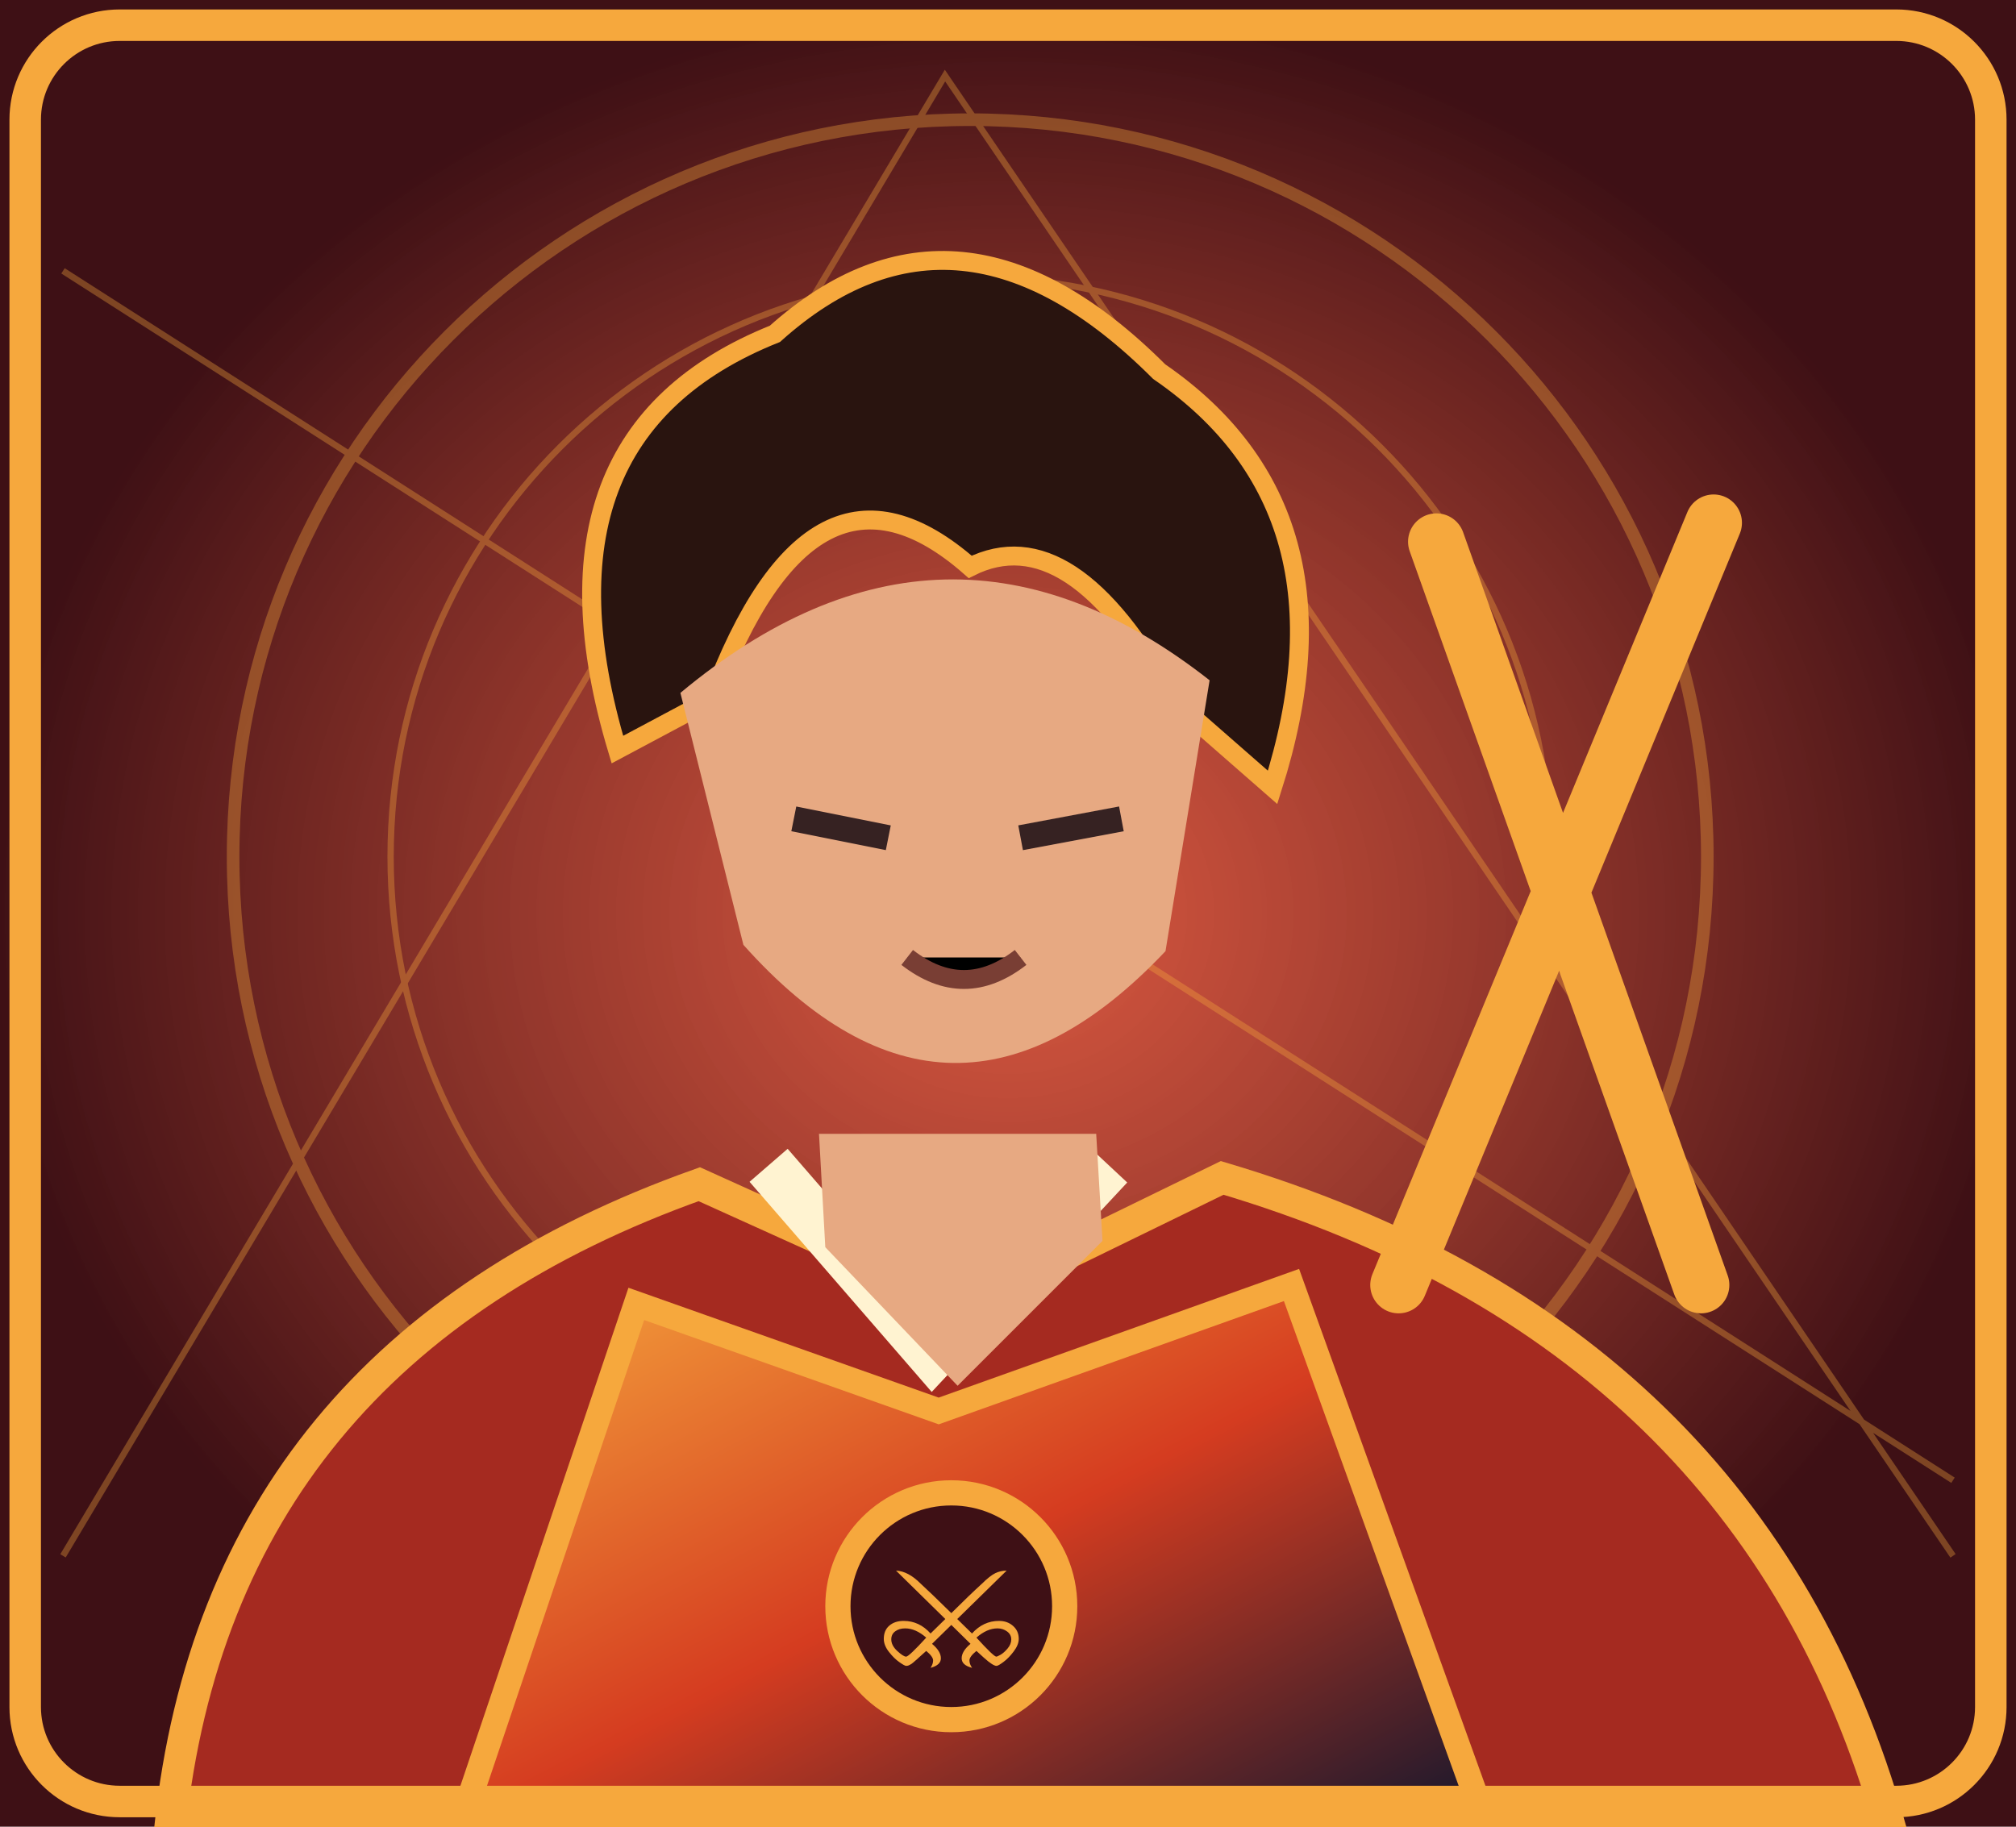
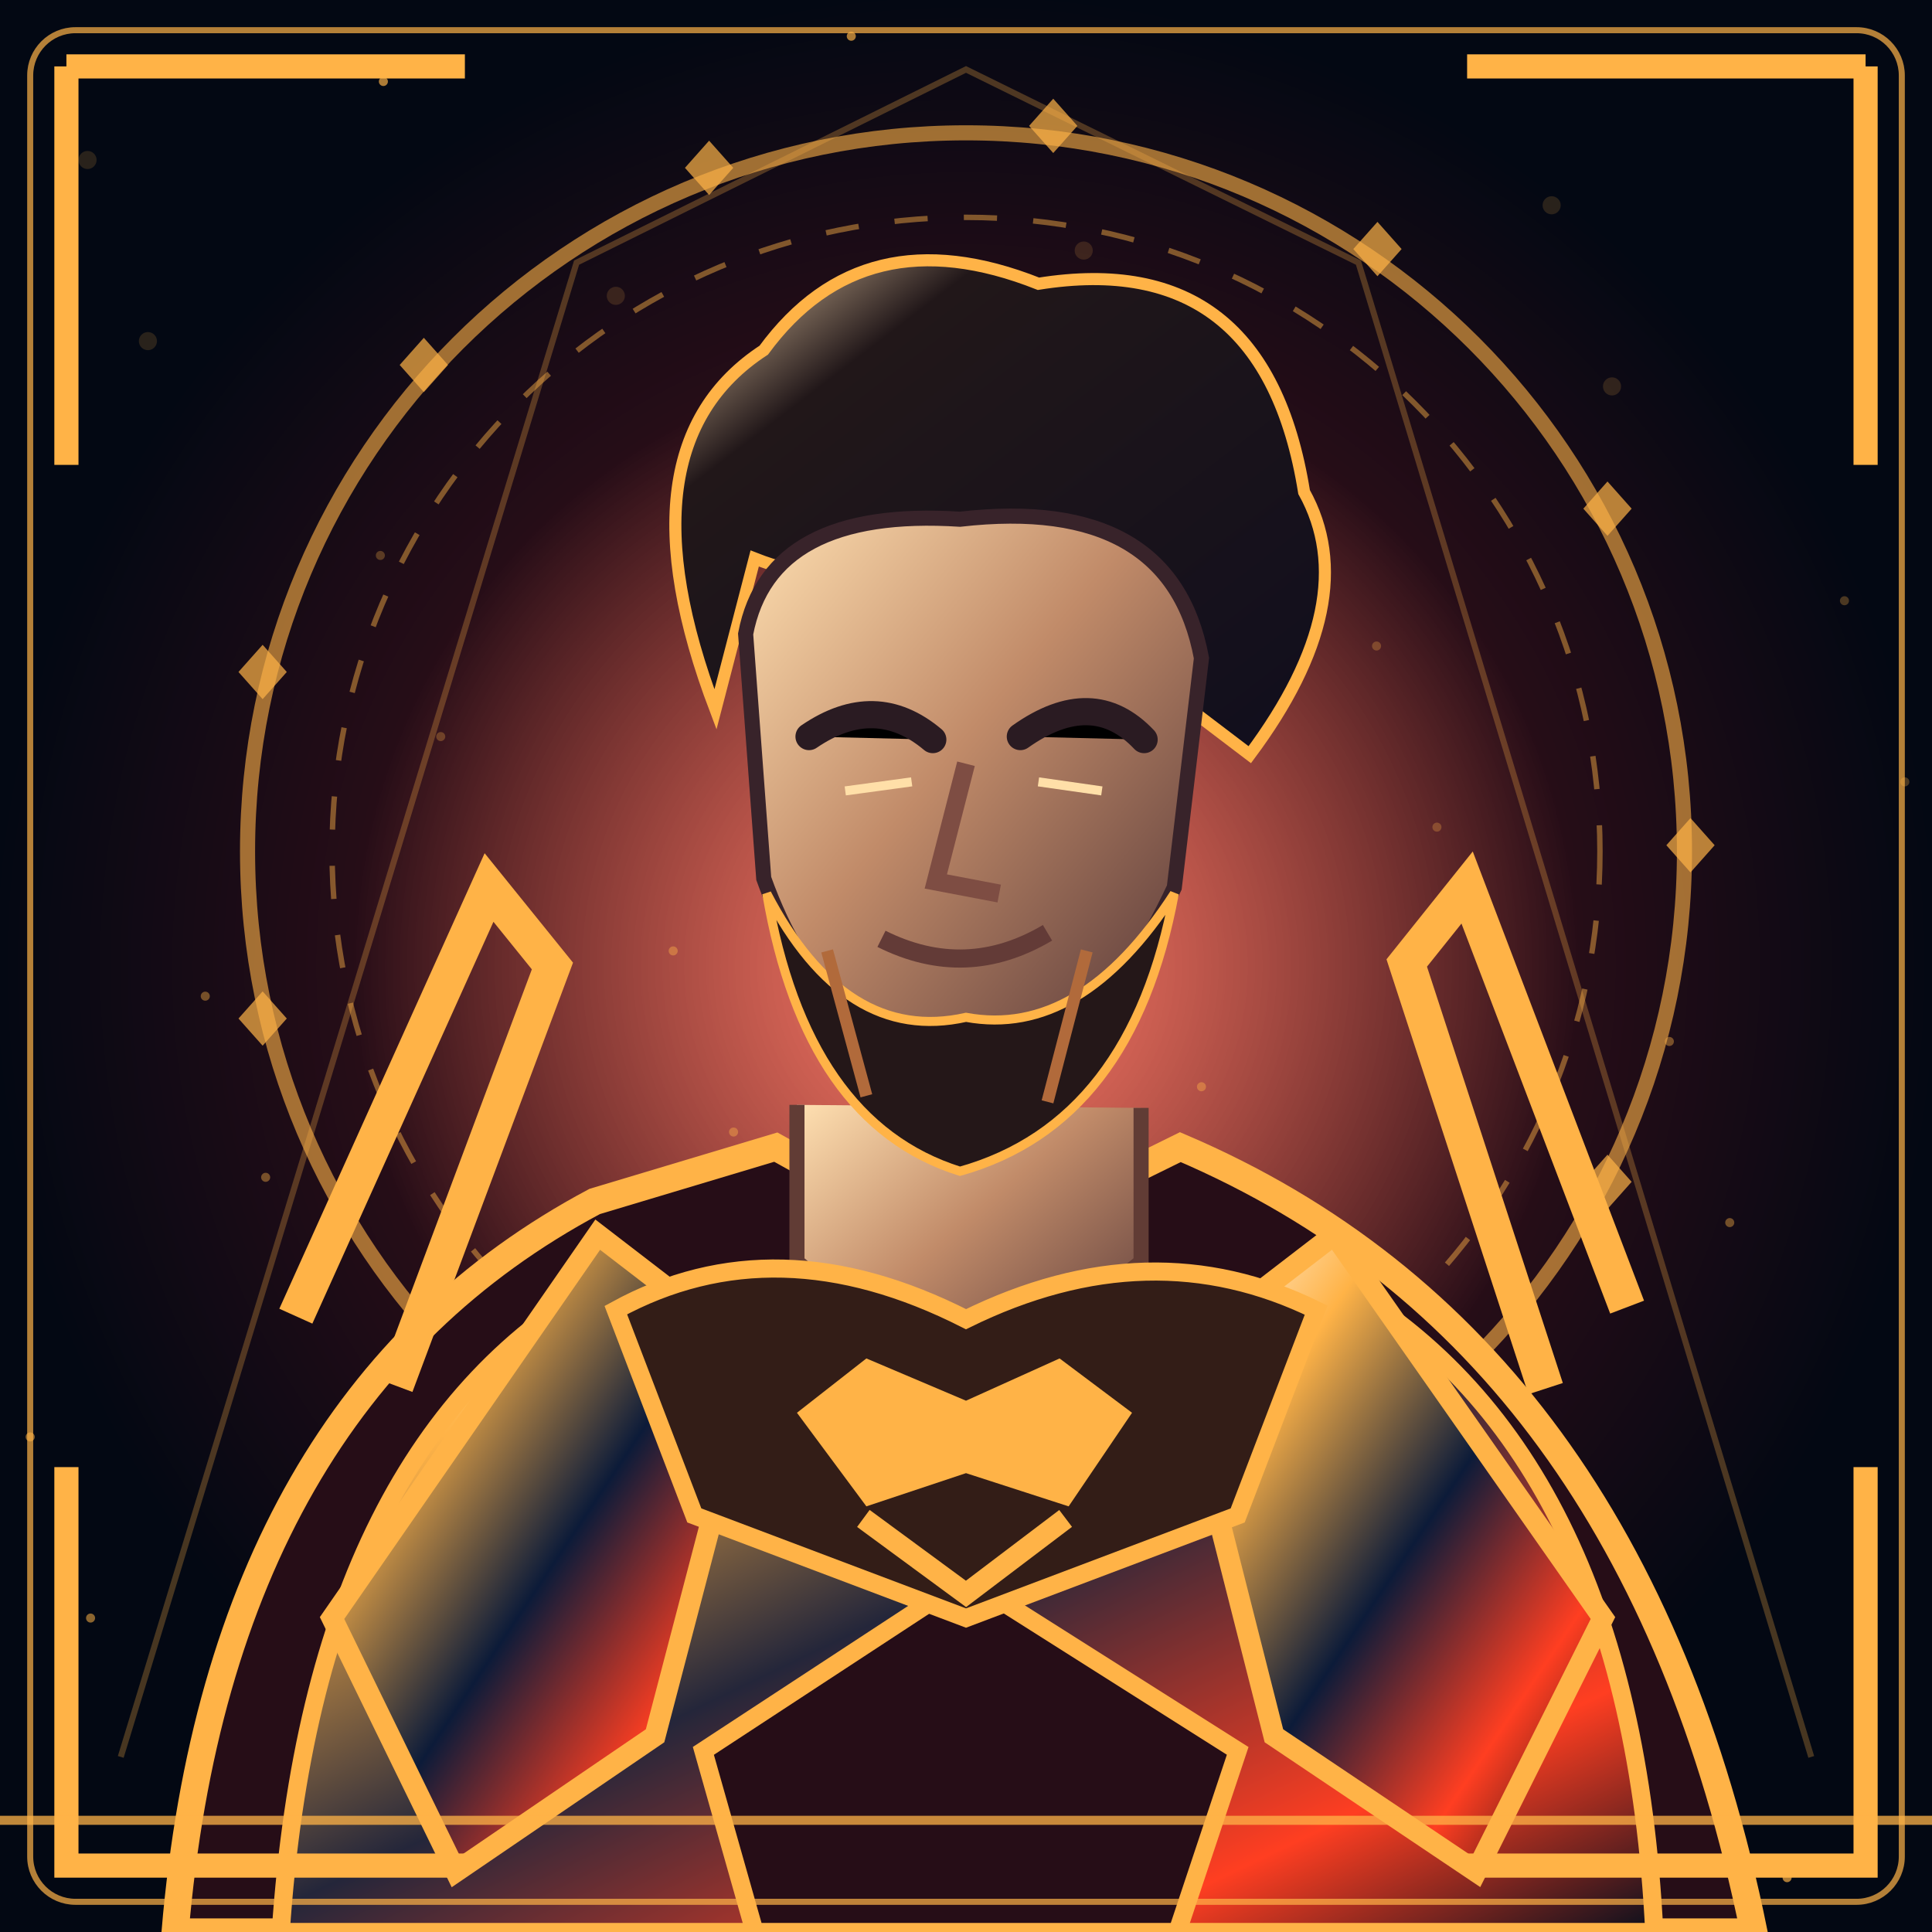
- <svg xmlns="http://www.w3.org/2000/svg" viewBox="0 0 320 290" role="img" aria-label="attack commander portrait">
+ <svg xmlns="http://www.w3.org/2000/svg" viewBox="0 0 640 640">
  <defs>
-     <radialGradient id="bg">
-       <stop stop-color="#d53c20" stop-opacity=".85" />
-       <stop offset="1" stop-color="#3e1015" />
+     <radialGradient id="sky">
+       <stop stop-color="#ff3e21" stop-opacity=".67" />
+       <stop offset=".63" stop-color="#260d17" />
+       <stop offset="1" stop-color="#030813" />
    </radialGradient>
-     <linearGradient id="steel" x2="1" y2="1">
-       <stop stop-color="#e8efff" />
-       <stop offset=".5" stop-color="#d53c20" />
-       <stop offset="1" stop-color="#09152c" />
+     <linearGradient id="armor" x1="0" x2="1" y1="0" y2="1">
+       <stop stop-color="#fff0b5" />
+       <stop offset=".18" stop-color="#ffb347" />
+       <stop offset=".48" stop-color="#24263a" />
+       <stop offset=".8" stop-color="#ff3e21" />
+       <stop offset="1" stop-color="#080f1d" />
    </linearGradient>
-     <linearGradient id="armor" x2="1" y2="1">
-       <stop stop-color="#f6a83d" />
-       <stop offset=".5" stop-color="#d53c20" />
-       <stop offset="1" stop-color="#11162d" />
+     <linearGradient id="steel" x1="0" x2="1" y1="0" y2="1">
+       <stop stop-color="#ffffff" />
+       <stop offset=".24" stop-color="#ffb347" />
+       <stop offset=".52" stop-color="#0c1b39" />
+       <stop offset=".77" stop-color="#ff3e21" />
+       <stop offset="1" stop-color="#070b15" />
    </linearGradient>
+     <linearGradient id="skin" x1="0" x2="1" y1="0" y2="1">
+       <stop stop-color="#ffe0b1" />
+       <stop offset=".44" stop-color="#c18b69" />
+       <stop offset="1" stop-color="#4c3034" />
+     </linearGradient>
+     <linearGradient id="hair" x1="0" x2="1" y1="0" y2="1">
+       <stop stop-color="#f6d8b0" />
+       <stop offset=".24" stop-color="#211719" />
+       <stop offset="1" stop-color="#100e1d" />
+     </linearGradient>
+     <radialGradient id="orb">
+       <stop stop-color="#ffffff" />
+       <stop offset=".24" stop-color="#ffb347" />
+       <stop offset=".65" stop-color="#ff3e21" stop-opacity=".8" />
+       <stop offset="1" stop-color="#ff3e21" stop-opacity=".1" />
+     </radialGradient>
+     <filter id="glow">
+       <feGaussianBlur stdDeviation="13" />
+     </filter>
  </defs>
-   <rect width="320" height="290" fill="url(#bg)" />
-   <g opacity=".35" stroke="#f6a83d" fill="none">
-     <circle cx="154" cy="136" r="117" stroke-width="2" />
-     <circle cx="154" cy="136" r="92" />
-     <path d="M10 247L150 12L310 247M10 43L310 235" />
-   </g>
-   <path d="M27 290Q35 215 111 188L153 207L194 187Q278 212 300 290Z" fill="#a52a20" stroke="#f6a83d" stroke-width="5" />
-   <path d="M73 290L101 207L149 224L205 204L236 290Z" fill="url(#armor)" stroke="#f6a83d" stroke-width="4" />
-   <path d="M122 185L148 215L176 185" fill="none" stroke="#fff3d1" stroke-width="8" />
-   <path d="M130 180L131 198L152 220L175 197L174 180" fill="#e7a982" />
-   <path d="M98 119Q83 69 123 53Q152 27 184 59Q216 81 202 125L186 111Q170 82 154 90Q129 68 113 111Z" fill="#29140f" stroke="#f6a83d" stroke-width="3" />
-   <path d="M108 110Q150 75 192 108L185 151Q151 187 118 150Z" fill="#e7a982" />
-   <path d="M126 130L141 133M162 133L178 130" stroke="#362222" stroke-width="4" />
-   <path d="M144 152Q153 159 162 152" stroke="#793e34" stroke-width="3" />
-   <path d="M228 86L270 204M272 83L222 204" stroke="#f6a83d" stroke-width="9" stroke-linecap="round" />
-   <circle cx="151" cy="255" r="18" fill="#3e1015" stroke="#f6a83d" stroke-width="4" />
-   <text x="151" y="263" font-size="22" fill="#f6a83d" text-anchor="middle">⚔</text>
-   <rect x="4" y="4" width="312" height="282" rx="15" fill="none" stroke="#f6a83d" stroke-width="5" />
+   <rect width="640" height="640" fill="url(#sky)" />
+   <circle cx="320" cy="282" r="238" fill="none" stroke="#ffb347" stroke-width="5" opacity=".6" />
+   <circle cx="320" cy="282" r="210" fill="none" stroke="#ffb347" stroke-width="1.8" opacity=".45" stroke-dasharray="11 12" />
+   <path d="M40 582L191 87L320 23L450 87L600 582" fill="none" stroke="#ffb347" stroke-width="2" opacity=".27" />
+   <path d="M560.0 271.0l8 9 -8 9 -8 -9z" fill="#ffb347" opacity=".7" />
+   <path d="M532.5 382.5l8 9 -8 9 -8 -9z" fill="#ffb347" opacity=".7" />
+   <path d="M456.3 468.5l8 9 -8 9 -8 -9z" fill="#ffb347" opacity=".7" />
+   <path d="M348.9 509.3l8 9 -8 9 -8 -9z" fill="#ffb347" opacity=".7" />
+   <path d="M234.9 495.4l8 9 -8 9 -8 -9z" fill="#ffb347" opacity=".7" />
+   <path d="M140.4 430.1l8 9 -8 9 -8 -9z" fill="#ffb347" opacity=".7" />
+   <path d="M87.0 328.4l8 9 -8 9 -8 -9z" fill="#ffb347" opacity=".7" />
+   <path d="M87.0 213.6l8 9 -8 9 -8 -9z" fill="#ffb347" opacity=".7" />
+   <path d="M140.4 111.9l8 9 -8 9 -8 -9z" fill="#ffb347" opacity=".7" />
+   <path d="M234.9 46.6l8 9 -8 9 -8 -9z" fill="#ffb347" opacity=".7" />
+   <path d="M348.9 32.7l8 9 -8 9 -8 -9z" fill="#ffb347" opacity=".7" />
+   <path d="M456.3 73.5l8 9 -8 9 -8 -9z" fill="#ffb347" opacity=".7" />
+   <path d="M532.5 159.5l8 9 -8 9 -8 -9z" fill="#ffb347" opacity=".7" />
+   <circle cx="29" cy="53" r="3" fill="#ffb347" opacity="0.15" />
+   <circle cx="126" cy="184" r="1.5" fill="#ffb347" opacity="0.28" />
+   <circle cx="223" cy="315" r="1.5" fill="#ffb347" opacity="0.41" />
+   <circle cx="320" cy="446" r="1.5" fill="#ffb347" opacity="0.54" />
+   <circle cx="417" cy="577" r="1.5" fill="#ffb347" opacity="0.67" />
+   <circle cx="514" cy="68" r="3" fill="#ffb347" opacity="0.15" />
+   <circle cx="611" cy="199" r="1.5" fill="#ffb347" opacity="0.28" />
+   <circle cx="68" cy="330" r="1.5" fill="#ffb347" opacity="0.41" />
+   <circle cx="165" cy="461" r="1.5" fill="#ffb347" opacity="0.54" />
+   <circle cx="262" cy="592" r="1.5" fill="#ffb347" opacity="0.67" />
+   <circle cx="359" cy="83" r="3" fill="#ffb347" opacity="0.15" />
+   <circle cx="456" cy="214" r="1.5" fill="#ffb347" opacity="0.28" />
+   <circle cx="553" cy="345" r="1.5" fill="#ffb347" opacity="0.41" />
+   <circle cx="10" cy="476" r="1.5" fill="#ffb347" opacity="0.54" />
+   <circle cx="107" cy="607" r="1.5" fill="#ffb347" opacity="0.67" />
+   <circle cx="204" cy="98" r="3" fill="#ffb347" opacity="0.15" />
+   <circle cx="301" cy="229" r="1.5" fill="#ffb347" opacity="0.28" />
+   <circle cx="398" cy="360" r="1.5" fill="#ffb347" opacity="0.41" />
+   <circle cx="495" cy="491" r="1.5" fill="#ffb347" opacity="0.54" />
+   <circle cx="592" cy="622" r="1.5" fill="#ffb347" opacity="0.67" />
+   <circle cx="49" cy="113" r="3" fill="#ffb347" opacity="0.15" />
+   <circle cx="146" cy="244" r="1.5" fill="#ffb347" opacity="0.28" />
+   <circle cx="243" cy="375" r="1.5" fill="#ffb347" opacity="0.41" />
+   <circle cx="340" cy="506" r="1.5" fill="#ffb347" opacity="0.54" />
+   <circle cx="437" cy="637" r="1.5" fill="#ffb347" opacity="0.67" />
+   <circle cx="534" cy="128" r="3" fill="#ffb347" opacity="0.15" />
+   <circle cx="631" cy="259" r="1.5" fill="#ffb347" opacity="0.28" />
+   <circle cx="88" cy="390" r="1.5" fill="#ffb347" opacity="0.41" />
+   <circle cx="185" cy="521" r="1.5" fill="#ffb347" opacity="0.54" />
+   <circle cx="282" cy="12" r="1.5" fill="#ffb347" opacity="0.67" />
+   <circle cx="379" cy="143" r="3" fill="#ffb347" opacity="0.15" />
+   <circle cx="476" cy="274" r="1.5" fill="#ffb347" opacity="0.28" />
+   <circle cx="573" cy="405" r="1.5" fill="#ffb347" opacity="0.41" />
+   <circle cx="30" cy="536" r="1.5" fill="#ffb347" opacity="0.54" />
+   <circle cx="127" cy="27" r="1.5" fill="#ffb347" opacity="0.67" />
+   <path d="M58 640Q73 464 197 398L257 380L320 415L391 380Q541 444 581 640Z" fill="#260d17" stroke="#ffb347" stroke-width="9" />
+   <path d="M93 640Q104 476 202 423L320 460L440 423Q540 478 548 640Z" fill="url(#armor)" stroke="#ffb347" stroke-width="6" />
+   <path d="M110 536L198 409L250 449L217 575L151 620Z" fill="url(#steel)" stroke="#ffb347" stroke-width="7" />
+   <path d="M531 536L442 409L390 449L422 575L489 620Z" fill="url(#steel)" stroke="#ffb347" stroke-width="7" />
+   <path d="M264 366L264 418L320 465L378 418L378 367" fill="url(#skin)" stroke="#613c35" stroke-width="5" />
+   <path d="M237 235Q204 148 253 116Q286 71 344 94Q419 82 432 163Q452 199 414 250L389 231Q382 177 350 173Q293 202 250 185Z" fill="url(#hair)" stroke="#ffb347" stroke-width="4" />
+   <path d="M247 210Q255 168 318 172Q388 164 398 218L389 294Q361 354 321 356Q273 347 253 291Z" fill="url(#skin)" stroke="#38232a" stroke-width="5" />
+   <path d="M268 244Q290 229 309 245M338 244Q362 227 379 245" stroke="#2a1b22" stroke-width="9" stroke-linecap="round" />
+   <path d="M280 262L302 259M344 259L365 262" stroke="#ffdfa8" stroke-width="3" />
+   <path d="M320 253L310 292L331 296" stroke="#7e4d43" stroke-width="6" fill="none" />
+   <path d="M292 311Q320 325 347 309" stroke="#633b37" stroke-width="6" fill="none" />
+   <path d="M254 296Q267 372 318 388Q375 372 389 296Q358 344 320 337Q280 346 254 296Z" fill="#241718" stroke="#ffb347" stroke-width="3" />
+   <path d="M274 315L287 363M360 315L347 365" stroke="#b16a3b" stroke-width="4" />
+   <path d="M242 436L320 502L400 436" fill="none" stroke="#fff0be" stroke-width="11" />
+   <path d="M233 580L320 523L410 580L390 640L250 640Z" fill="#260d17" stroke="#ffb347" stroke-width="6" />
+   <path d="M98 436L162 294L183 320L131 459M539 433L486 294L466 319L512 460" stroke="#ffb347" stroke-width="12" fill="none" />
+   <path d="M204 434Q257 405 320 437Q381 407 436 434L410 502L320 536L230 502Z" fill="#331d17" stroke="#ffb347" stroke-width="6" />
+   <path d="M264 468L287 450L320 464L351 450L375 468L354 499L320 488L287 499Z" fill="#ffb347" />
+   <path d="M286 503L320 528L353 503" stroke="#ffb347" stroke-width="7" fill="none" />
+   <path d="M22 22H154M486 22H618M22 22V154M618 22V154M22 486V618H154M618 486V618H486" stroke="#ffb347" stroke-width="8" fill="none" />
+   <path d="M0 603L640 603" stroke="#ffb347" stroke-width="3" opacity=".75" />
+   <rect x="10" y="10" width="620" height="620" rx="15" fill="none" stroke="#ffb347" stroke-width="2" opacity=".7" />
</svg>
